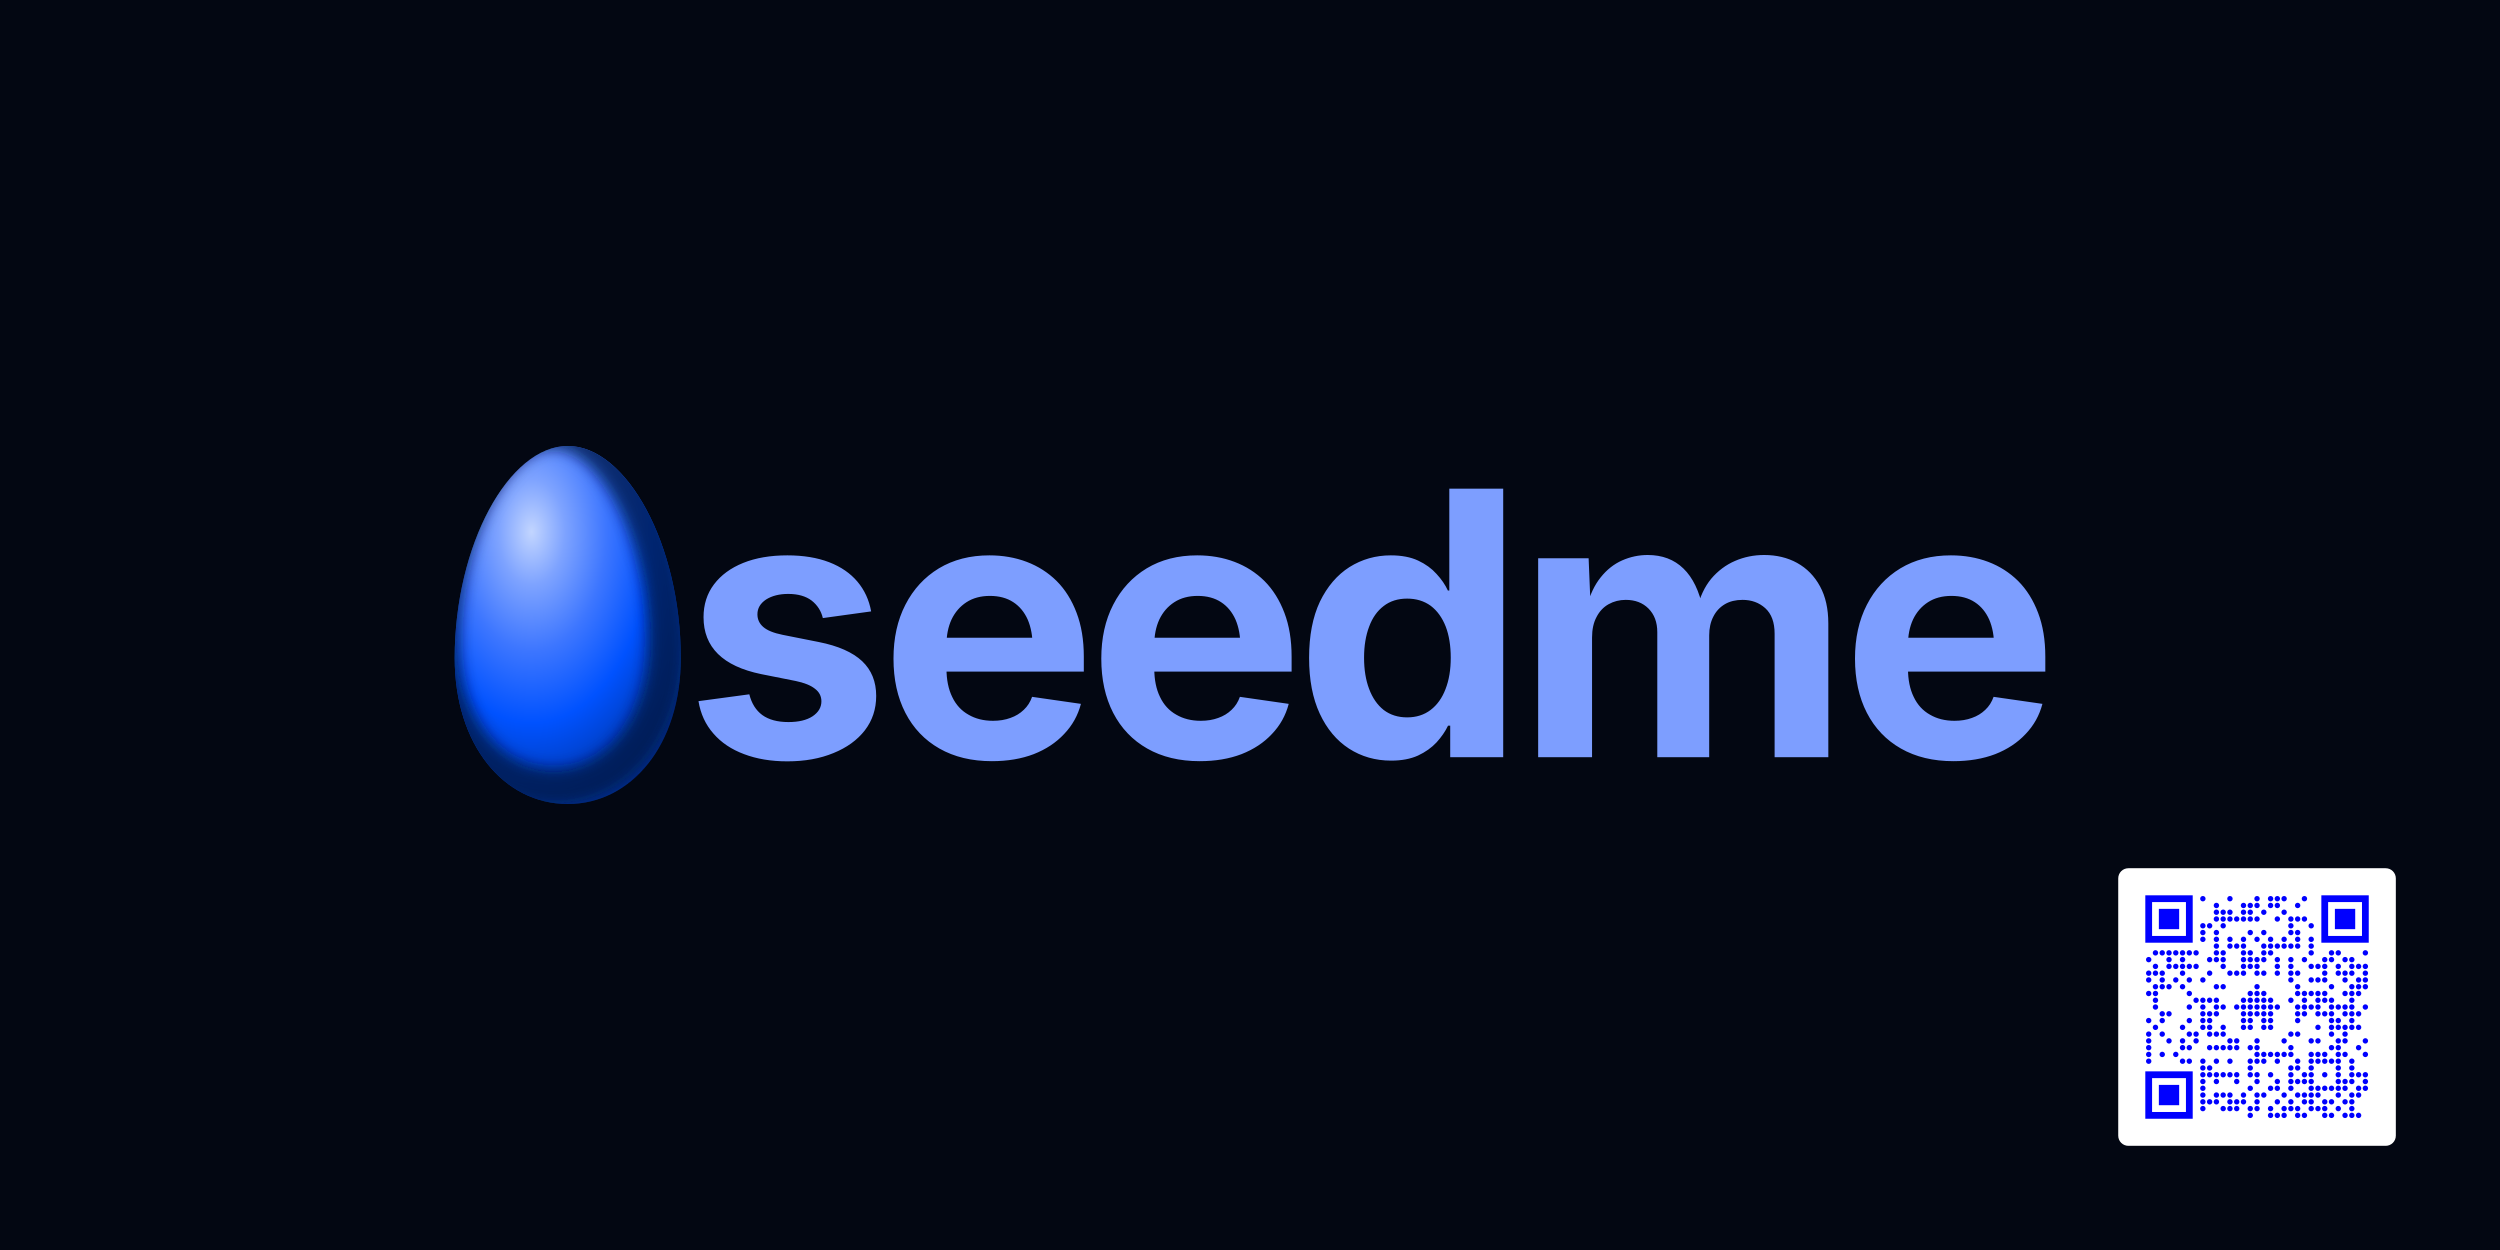
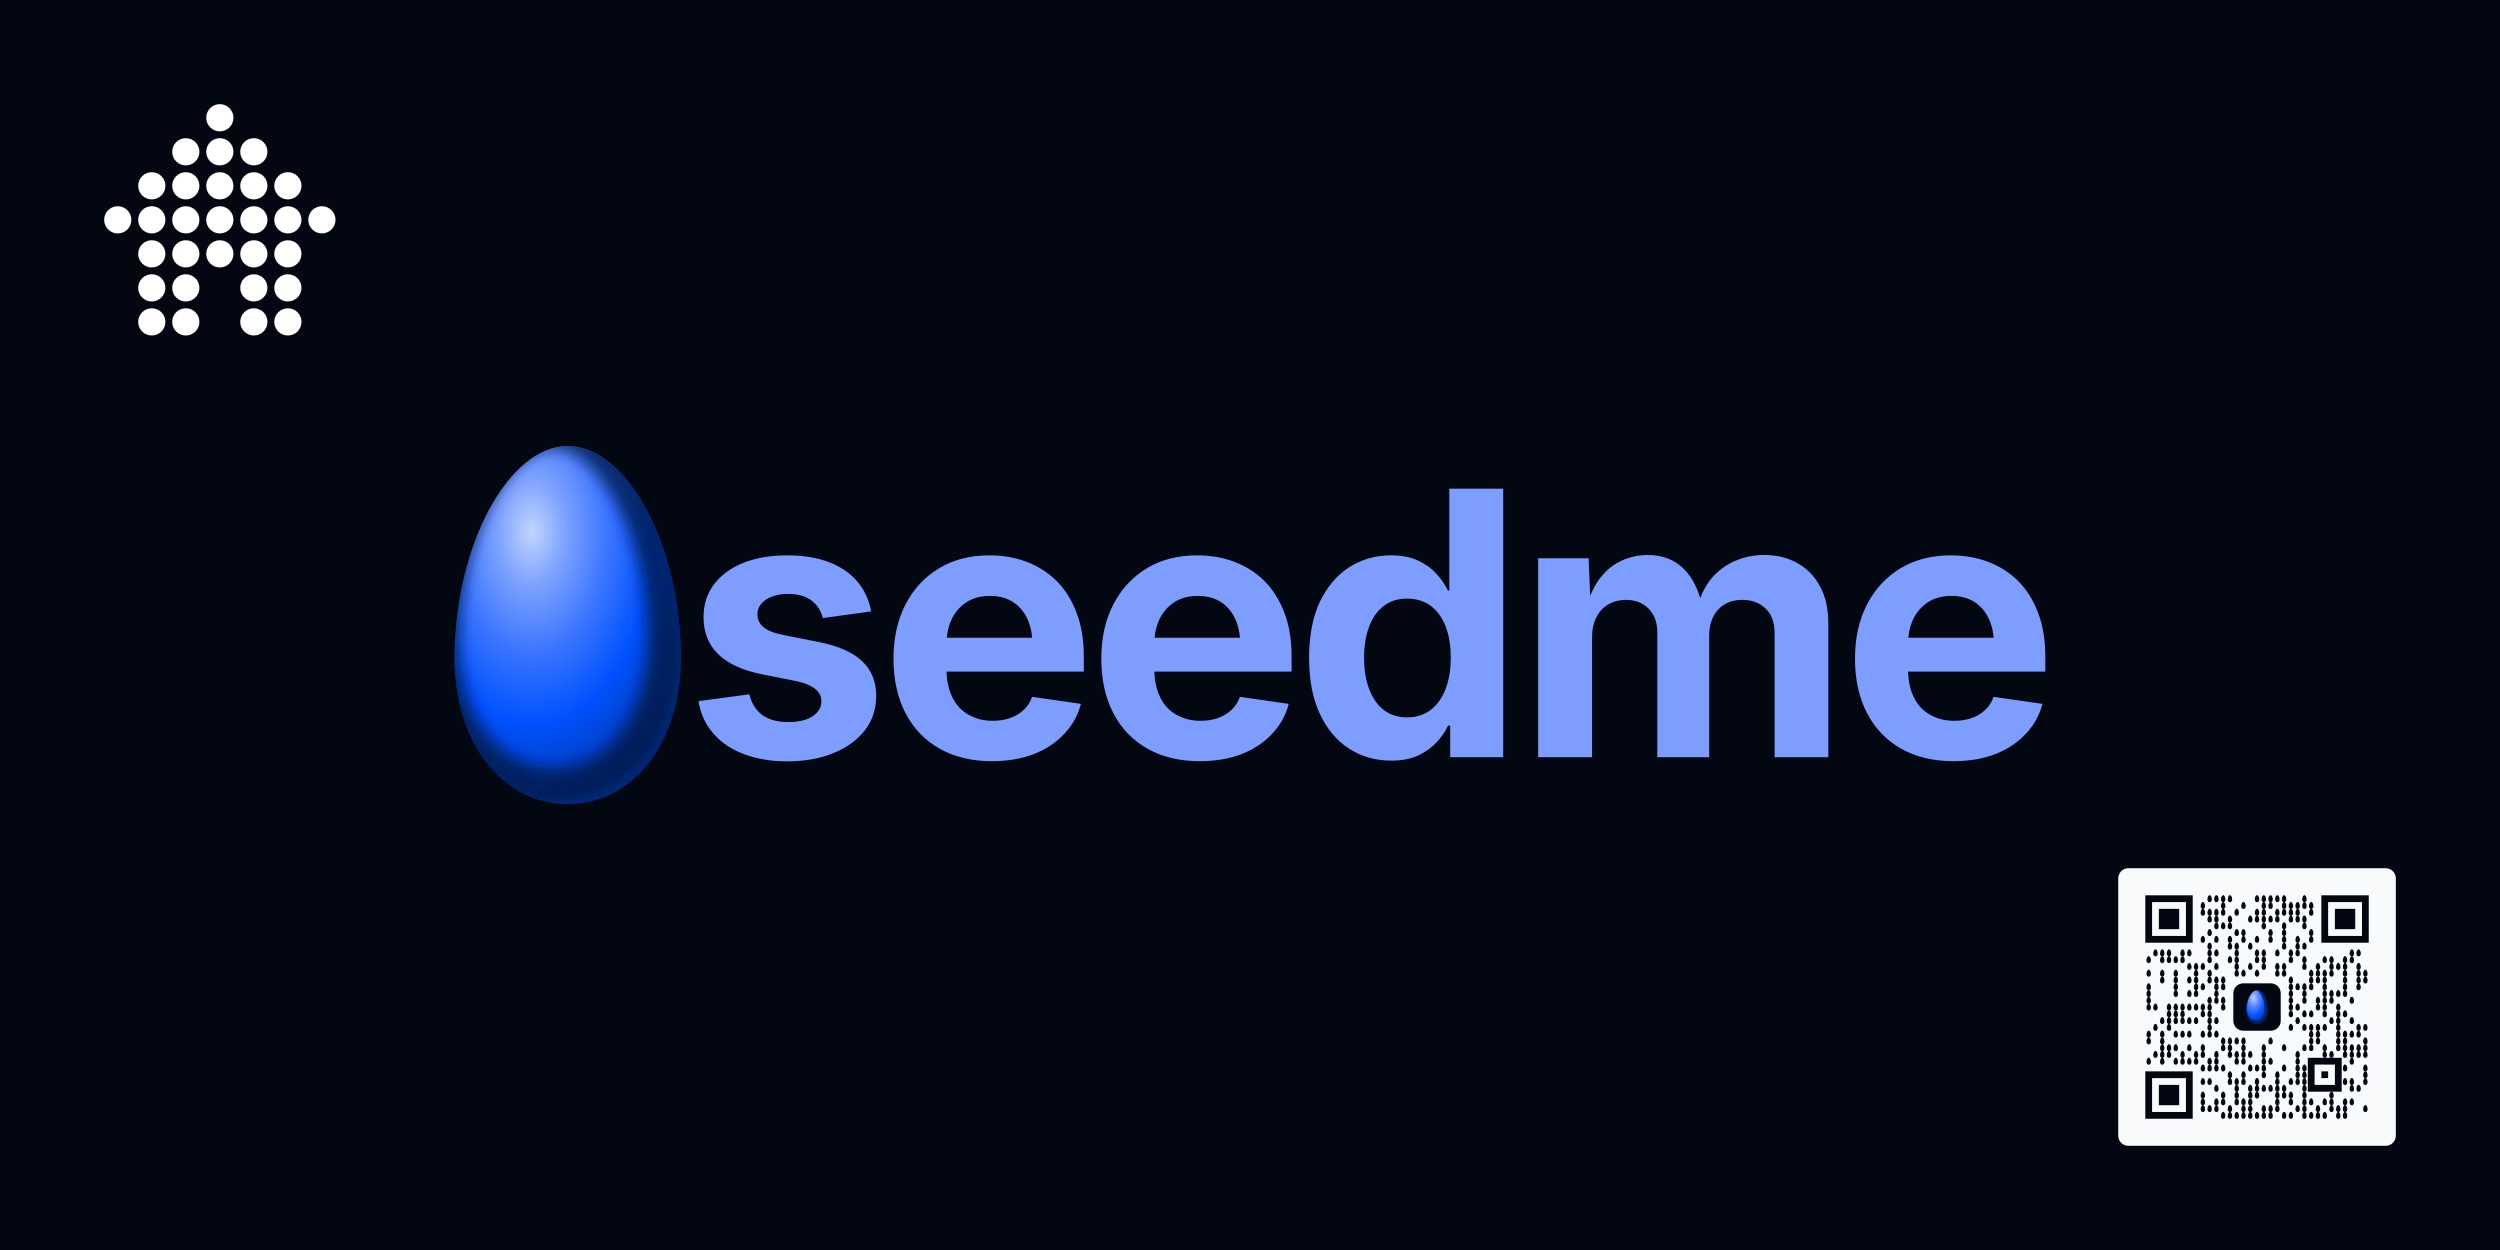
- <svg xmlns="http://www.w3.org/2000/svg" viewBox="0 0 96 48" width="96in" height="48in">
+ <svg xmlns="http://www.w3.org/2000/svg" xmlns:xlink="http://www.w3.org/1999/xlink" viewBox="0 0 96 48" width="96in" height="48in">
  <rect x="0" y="0" width="96" height="48" fill="#030712" />
  <svg x="14.358" y="16.556" width="14.887" height="14.887" viewBox="0 0 100 100">
    <defs>
      <radialGradient id="seed-shell" cx="0.34" cy="0.24" r="0.92">
        <stop offset="0" stop-color="#c2d5ff" />
        <stop offset="0.16" stop-color="#7ea3ff" />
        <stop offset="0.36" stop-color="#3d76ff" />
        <stop offset="0.58" stop-color="#0052ff" />
        <stop offset="0.82" stop-color="#0037ad" />
        <stop offset="1" stop-color="#001e6b" />
      </radialGradient>
      <filter id="seed-blur" x="-40%" y="-40%" width="180%" height="180%">
        <feGaussianBlur stdDeviation="3" />
      </filter>
      <clipPath id="seed-clip">
        <path d="M50 3 C75 3 98 45 98 93 C98 130 77 155 50 155 C23 155 2 130 2 93 C2 45 25 3 50 3 Z" transform="translate(50 50) scale(0.6076) translate(-50 -79)" />
      </clipPath>
    </defs>
    <path d="M50 3 C75 3 98 45 98 93 C98 130 77 155 50 155 C23 155 2 130 2 93 C2 45 25 3 50 3 Z" fill="url(#seed-shell)" transform="translate(50 50) scale(0.6076) translate(-50 -79)" />
    <g clip-path="url(#seed-clip)">
      <path d="M50 3 C75 3 98 45 98 93 C98 130 77 155 50 155 C23 155 2 130 2 93 C2 45 25 3 50 3 Z" transform="translate(50 50) scale(0.6076) translate(-50 -79) translate(-6 -7)" fill="none" stroke="#00123f" stroke-width="16" opacity="0.75" filter="url(#seed-blur)" />
    </g>
  </svg>
  <svg x="26.822" y="18.765" width="51.718" height="10.471" viewBox="0 0 7473 1513">
    <path d="m493 1513q-135 0-240-40q-105-39-170-114q-66-75-83-180l282-38q19 76 72 115q54 39 145 39q85 0 134-32q49-33 49-83q0-43-36-70q-35-28-107-43l-191-38q-160-33-240-112q-80-79-80-204q0-105 58-182q58-77 162-119q104-42 245-42q133 0 232 38q98 38 157 108q59 70 76 165l-268 37q-14-59-62-97q-49-37-130-37q-74 0-123 31q-48 32-48 82q0 42 32 70q33 29 108 44l201 40q161 32 240 106q78 74 78 193q0 109-63 191q-63 81-174 126q-111 46-256 46zm1135-1q-168 0-291-70q-123-70-189-198q-66-128-66-301q0-171 66-299q66-129 186-202q120-72 280-72q112 0 207 36q95 36 166 106q71 71 111 177q40 105 40 243v83h-937v-188h791l-138 49q0-86-27-149q-28-63-80-97q-53-35-130-35q-76 0-130 35q-54 35-83 96q-28 61-28 140v132q0 93 32 158q31 65 90 98q58 34 136 34q54 0 97-16q43-15 74-45q31-29 46-72l271 39q-25 96-93 167q-67 72-169 112q-102 39-232 39zm1153 0q-168 0-291-70q-123-70-189-198q-66-128-66-301q0-171 66-299q66-129 186-202q120-72 280-72q112 0 207 36q95 36 166 106q71 71 111 177q40 105 40 243v83h-937v-188h791l-138 49q0-86-27-149q-28-63-80-97q-53-35-130-35q-76 0-130 35q-54 35-83 96q-28 61-28 140v132q0 93 32 158q31 65 90 98q58 34 136 34q54 0 97-16q43-15 74-45q31-29 46-72l271 39q-25 96-93 167q-67 72-169 112q-102 39-232 39zm1062-3q-130 0-234-67q-103-67-162-194q-59-127-59-309q0-185 60-312q61-126 164-192q104-65 229-65q90 0 152 29q62 29 102 74q41 44 63 92h8v-565h299v1490h-294v-175h-12q-23 48-64 93q-41 44-103 73q-62 28-149 28zm89-240q76 0 130-41q55-42 83-116q29-74 29-174q0-100-28-173q-29-74-83-115q-55-40-131-40q-77 0-130 41q-54 41-81 115q-28 74-28 172q0 99 28 173q28 75 81 117q54 41 130 41zm727 221v-1104h280l11 269h-21q26-100 77-163q51-64 119-94q68-30 142-30q121 0 198 75q78 75 109 226h-34q24-102 79-169q56-66 132-99q76-33 162-33q103 0 183 44q81 45 127 130q46 84 46 206v742h-298v-685q0-95-52-142q-51-46-126-46q-57 0-98 24q-42 25-64 69q-23 44-23 104v676h-288v-694q0-82-49-131q-48-48-126-48q-52 0-95 24q-43 24-67 71q-25 46-25 114v664zm2304 22q-168 0-291-70q-123-70-189-198q-66-128-66-301q0-171 66-299q66-129 186-202q120-72 280-72q112 0 207 36q95 36 166 106q71 71 111 177q40 105 40 243v83h-937v-188h791l-138 49q0-86-27-149q-28-63-80-97q-53-35-130-35q-76 0-130 35q-54 35-83 96q-28 61-28 140v132q0 93 32 158q31 65 90 98q58 34 136 34q54 0 97-16q43-15 74-45q31-29 46-72l271 39q-25 96-93 167q-67 72-169 112q-102 39-232 39z" fill="#7d9eff" />
  </svg>
+   <svg x="3.869" y="3.869" width="9.145" height="9.145" viewBox="0 0 70 70">
+     <g fill="#FFFFFF">
+       <circle cx="35" cy="5" r="4" />
+       <circle cx="25" cy="15" r="4" />
+       <circle cx="35" cy="15" r="4" />
+       <circle cx="45" cy="15" r="4" />
+       <circle cx="15" cy="25" r="4" />
+       <circle cx="25" cy="25" r="4" />
+       <circle cx="35" cy="25" r="4" />
+       <circle cx="45" cy="25" r="4" />
+       <circle cx="55" cy="25" r="4" />
+       <circle cx="5" cy="35" r="4" />
+       <circle cx="15" cy="35" r="4" />
+       <circle cx="25" cy="35" r="4" />
+       <circle cx="35" cy="35" r="4" />
+       <circle cx="45" cy="35" r="4" />
+       <circle cx="55" cy="35" r="4" />
+       <circle cx="65" cy="35" r="4" />
+       <circle cx="15" cy="45" r="4" />
+       <circle cx="25" cy="45" r="4" />
+       <circle cx="35" cy="45" r="4" />
+       <circle cx="45" cy="45" r="4" />
+       <circle cx="55" cy="45" r="4" />
+       <circle cx="15" cy="55" r="4" />
+       <circle cx="25" cy="55" r="4" />
+       <circle cx="45" cy="55" r="4" />
+       <circle cx="55" cy="55" r="4" />
+       <circle cx="15" cy="65" r="4" />
+       <circle cx="25" cy="65" r="4" />
+       <circle cx="45" cy="65" r="4" />
+       <circle cx="55" cy="65" r="4" />
+     </g>
+   </svg>
  <svg x="81.34" y="33.34" width="10.66" height="10.66" viewBox="0 0 410 410">
-     <rect width="410" height="410" rx="15" fill="#FFFFFF" />
-     <g fill="#0000FF">
+     <defs>
+       <path id="seed-module" d="M50 3 C75 3 98 45 98 93 C98 130 77 155 50 155 C23 155 2 130 2 93 C2 45 25 3 50 3 Z" transform="scale(0.0684) translate(-50 -79)" />
+     </defs>
+     <rect width="410" height="410" rx="15" fill="#f9fafb" />
+     <g fill="#030712">
      <rect x="40" y="40" width="70" height="70" />
-       <rect x="50" y="50" width="50" height="50" fill="#FFFFFF" />
+       <rect x="50" y="50" width="50" height="50" fill="#f9fafb" />
      <rect x="60" y="60" width="30" height="30" />
      <rect x="300" y="40" width="70" height="70" />
-       <rect x="310" y="50" width="50" height="50" fill="#FFFFFF" />
+       <rect x="310" y="50" width="50" height="50" fill="#f9fafb" />
      <rect x="320" y="60" width="30" height="30" />
      <rect x="40" y="300" width="70" height="70" />
-       <rect x="50" y="310" width="50" height="50" fill="#FFFFFF" />
+       <rect x="50" y="310" width="50" height="50" fill="#f9fafb" />
      <rect x="60" y="320" width="30" height="30" />
-       <circle cx="125" cy="45" r="4" />
-       <circle cx="165" cy="45" r="4" />
-       <circle cx="205" cy="45" r="4" />
-       <circle cx="225" cy="45" r="4" />
-       <circle cx="235" cy="45" r="4" />
-       <circle cx="245" cy="45" r="4" />
-       <circle cx="275" cy="45" r="4" />
-       <circle cx="145" cy="55" r="4" />
-       <circle cx="185" cy="55" r="4" />
-       <circle cx="195" cy="55" r="4" />
-       <circle cx="205" cy="55" r="4" />
-       <circle cx="225" cy="55" r="4" />
-       <circle cx="235" cy="55" r="4" />
-       <circle cx="265" cy="55" r="4" />
-       <circle cx="145" cy="65" r="4" />
-       <circle cx="155" cy="65" r="4" />
-       <circle cx="165" cy="65" r="4" />
-       <circle cx="185" cy="65" r="4" />
-       <circle cx="195" cy="65" r="4" />
-       <circle cx="215" cy="65" r="4" />
-       <circle cx="245" cy="65" r="4" />
-       <circle cx="145" cy="75" r="4" />
-       <circle cx="155" cy="75" r="4" />
-       <circle cx="165" cy="75" r="4" />
-       <circle cx="175" cy="75" r="4" />
-       <circle cx="185" cy="75" r="4" />
-       <circle cx="195" cy="75" r="4" />
-       <circle cx="205" cy="75" r="4" />
-       <circle cx="235" cy="75" r="4" />
-       <circle cx="255" cy="75" r="4" />
-       <circle cx="265" cy="75" r="4" />
-       <circle cx="275" cy="75" r="4" />
-       <circle cx="125" cy="85" r="4" />
-       <circle cx="135" cy="85" r="4" />
-       <circle cx="155" cy="85" r="4" />
-       <circle cx="255" cy="85" r="4" />
-       <circle cx="285" cy="85" r="4" />
-       <circle cx="125" cy="95" r="4" />
-       <circle cx="145" cy="95" r="4" />
-       <circle cx="195" cy="95" r="4" />
-       <circle cx="215" cy="95" r="4" />
-       <circle cx="255" cy="95" r="4" />
-       <circle cx="265" cy="95" r="4" />
-       <circle cx="125" cy="105" r="4" />
-       <circle cx="145" cy="105" r="4" />
-       <circle cx="165" cy="105" r="4" />
-       <circle cx="185" cy="105" r="4" />
-       <circle cx="205" cy="105" r="4" />
-       <circle cx="225" cy="105" r="4" />
-       <circle cx="245" cy="105" r="4" />
-       <circle cx="265" cy="105" r="4" />
-       <circle cx="285" cy="105" r="4" />
-       <circle cx="145" cy="115" r="4" />
-       <circle cx="165" cy="115" r="4" />
-       <circle cx="175" cy="115" r="4" />
-       <circle cx="185" cy="115" r="4" />
-       <circle cx="215" cy="115" r="4" />
-       <circle cx="225" cy="115" r="4" />
-       <circle cx="235" cy="115" r="4" />
-       <circle cx="245" cy="115" r="4" />
-       <circle cx="255" cy="115" r="4" />
-       <circle cx="265" cy="115" r="4" />
-       <circle cx="285" cy="115" r="4" />
-       <circle cx="55" cy="125" r="4" />
-       <circle cx="65" cy="125" r="4" />
-       <circle cx="75" cy="125" r="4" />
-       <circle cx="85" cy="125" r="4" />
-       <circle cx="95" cy="125" r="4" />
-       <circle cx="105" cy="125" r="4" />
-       <circle cx="115" cy="125" r="4" />
-       <circle cx="145" cy="125" r="4" />
-       <circle cx="155" cy="125" r="4" />
-       <circle cx="185" cy="125" r="4" />
-       <circle cx="195" cy="125" r="4" />
-       <circle cx="215" cy="125" r="4" />
-       <circle cx="225" cy="125" r="4" />
-       <circle cx="285" cy="125" r="4" />
-       <circle cx="315" cy="125" r="4" />
-       <circle cx="325" cy="125" r="4" />
-       <circle cx="365" cy="125" r="4" />
-       <circle cx="45" cy="135" r="4" />
-       <circle cx="75" cy="135" r="4" />
-       <circle cx="95" cy="135" r="4" />
-       <circle cx="135" cy="135" r="4" />
-       <circle cx="145" cy="135" r="4" />
-       <circle cx="155" cy="135" r="4" />
-       <circle cx="185" cy="135" r="4" />
-       <circle cx="195" cy="135" r="4" />
-       <circle cx="205" cy="135" r="4" />
-       <circle cx="215" cy="135" r="4" />
-       <circle cx="235" cy="135" r="4" />
-       <circle cx="255" cy="135" r="4" />
-       <circle cx="275" cy="135" r="4" />
-       <circle cx="305" cy="135" r="4" />
-       <circle cx="315" cy="135" r="4" />
-       <circle cx="335" cy="135" r="4" />
-       <circle cx="345" cy="135" r="4" />
-       <circle cx="55" cy="145" r="4" />
-       <circle cx="75" cy="145" r="4" />
-       <circle cx="85" cy="145" r="4" />
-       <circle cx="95" cy="145" r="4" />
-       <circle cx="105" cy="145" r="4" />
-       <circle cx="115" cy="145" r="4" />
-       <circle cx="155" cy="145" r="4" />
-       <circle cx="185" cy="145" r="4" />
-       <circle cx="195" cy="145" r="4" />
-       <circle cx="205" cy="145" r="4" />
-       <circle cx="235" cy="145" r="4" />
-       <circle cx="255" cy="145" r="4" />
-       <circle cx="285" cy="145" r="4" />
-       <circle cx="295" cy="145" r="4" />
-       <circle cx="305" cy="145" r="4" />
-       <circle cx="325" cy="145" r="4" />
-       <circle cx="345" cy="145" r="4" />
-       <circle cx="355" cy="145" r="4" />
-       <circle cx="365" cy="145" r="4" />
-       <circle cx="45" cy="155" r="4" />
-       <circle cx="55" cy="155" r="4" />
-       <circle cx="65" cy="155" r="4" />
-       <circle cx="95" cy="155" r="4" />
-       <circle cx="135" cy="155" r="4" />
-       <circle cx="165" cy="155" r="4" />
-       <circle cx="175" cy="155" r="4" />
-       <circle cx="185" cy="155" r="4" />
-       <circle cx="205" cy="155" r="4" />
-       <circle cx="215" cy="155" r="4" />
-       <circle cx="235" cy="155" r="4" />
-       <circle cx="255" cy="155" r="4" />
-       <circle cx="265" cy="155" r="4" />
-       <circle cx="305" cy="155" r="4" />
-       <circle cx="325" cy="155" r="4" />
-       <circle cx="335" cy="155" r="4" />
-       <circle cx="345" cy="155" r="4" />
-       <circle cx="365" cy="155" r="4" />
-       <circle cx="45" cy="165" r="4" />
-       <circle cx="65" cy="165" r="4" />
-       <circle cx="85" cy="165" r="4" />
-       <circle cx="105" cy="165" r="4" />
-       <circle cx="125" cy="165" r="4" />
-       <circle cx="255" cy="165" r="4" />
-       <circle cx="285" cy="165" r="4" />
-       <circle cx="295" cy="165" r="4" />
-       <circle cx="305" cy="165" r="4" />
-       <circle cx="335" cy="165" r="4" />
-       <circle cx="355" cy="165" r="4" />
-       <circle cx="365" cy="165" r="4" />
-       <circle cx="55" cy="175" r="4" />
-       <circle cx="65" cy="175" r="4" />
-       <circle cx="75" cy="175" r="4" />
-       <circle cx="95" cy="175" r="4" />
-       <circle cx="145" cy="175" r="4" />
-       <circle cx="155" cy="175" r="4" />
-       <circle cx="205" cy="175" r="4" />
-       <circle cx="265" cy="175" r="4" />
-       <circle cx="315" cy="175" r="4" />
-       <circle cx="345" cy="175" r="4" />
-       <circle cx="355" cy="175" r="4" />
-       <circle cx="365" cy="175" r="4" />
-       <circle cx="45" cy="185" r="4" />
-       <circle cx="55" cy="185" r="4" />
-       <circle cx="105" cy="185" r="4" />
-       <circle cx="195" cy="185" r="4" />
-       <circle cx="205" cy="185" r="4" />
-       <circle cx="215" cy="185" r="4" />
-       <circle cx="265" cy="185" r="4" />
-       <circle cx="275" cy="185" r="4" />
-       <circle cx="285" cy="185" r="4" />
-       <circle cx="295" cy="185" r="4" />
-       <circle cx="305" cy="185" r="4" />
-       <circle cx="335" cy="185" r="4" />
-       <circle cx="345" cy="185" r="4" />
-       <circle cx="355" cy="185" r="4" />
-       <circle cx="55" cy="195" r="4" />
-       <circle cx="115" cy="195" r="4" />
-       <circle cx="125" cy="195" r="4" />
-       <circle cx="135" cy="195" r="4" />
-       <circle cx="145" cy="195" r="4" />
-       <circle cx="185" cy="195" r="4" />
-       <circle cx="195" cy="195" r="4" />
-       <circle cx="205" cy="195" r="4" />
-       <circle cx="215" cy="195" r="4" />
-       <circle cx="225" cy="195" r="4" />
-       <circle cx="255" cy="195" r="4" />
-       <circle cx="275" cy="195" r="4" />
-       <circle cx="295" cy="195" r="4" />
-       <circle cx="305" cy="195" r="4" />
-       <circle cx="315" cy="195" r="4" />
-       <circle cx="345" cy="195" r="4" />
-       <circle cx="55" cy="205" r="4" />
-       <circle cx="105" cy="205" r="4" />
-       <circle cx="125" cy="205" r="4" />
-       <circle cx="145" cy="205" r="4" />
-       <circle cx="155" cy="205" r="4" />
-       <circle cx="175" cy="205" r="4" />
-       <circle cx="185" cy="205" r="4" />
-       <circle cx="195" cy="205" r="4" />
-       <circle cx="205" cy="205" r="4" />
-       <circle cx="215" cy="205" r="4" />
-       <circle cx="225" cy="205" r="4" />
-       <circle cx="235" cy="205" r="4" />
-       <circle cx="265" cy="205" r="4" />
-       <circle cx="275" cy="205" r="4" />
-       <circle cx="285" cy="205" r="4" />
-       <circle cx="295" cy="205" r="4" />
-       <circle cx="315" cy="205" r="4" />
-       <circle cx="325" cy="205" r="4" />
-       <circle cx="335" cy="205" r="4" />
-       <circle cx="345" cy="205" r="4" />
-       <circle cx="365" cy="205" r="4" />
-       <circle cx="65" cy="215" r="4" />
-       <circle cx="75" cy="215" r="4" />
-       <circle cx="125" cy="215" r="4" />
-       <circle cx="135" cy="215" r="4" />
-       <circle cx="145" cy="215" r="4" />
-       <circle cx="185" cy="215" r="4" />
-       <circle cx="195" cy="215" r="4" />
-       <circle cx="205" cy="215" r="4" />
-       <circle cx="215" cy="215" r="4" />
-       <circle cx="225" cy="215" r="4" />
-       <circle cx="265" cy="215" r="4" />
-       <circle cx="275" cy="215" r="4" />
-       <circle cx="295" cy="215" r="4" />
-       <circle cx="305" cy="215" r="4" />
-       <circle cx="315" cy="215" r="4" />
-       <circle cx="335" cy="215" r="4" />
-       <circle cx="345" cy="215" r="4" />
-       <circle cx="355" cy="215" r="4" />
-       <circle cx="45" cy="225" r="4" />
-       <circle cx="65" cy="225" r="4" />
-       <circle cx="105" cy="225" r="4" />
-       <circle cx="125" cy="225" r="4" />
-       <circle cx="135" cy="225" r="4" />
-       <circle cx="185" cy="225" r="4" />
-       <circle cx="195" cy="225" r="4" />
-       <circle cx="215" cy="225" r="4" />
-       <circle cx="225" cy="225" r="4" />
-       <circle cx="265" cy="225" r="4" />
-       <circle cx="315" cy="225" r="4" />
-       <circle cx="325" cy="225" r="4" />
-       <circle cx="345" cy="225" r="4" />
-       <circle cx="55" cy="235" r="4" />
-       <circle cx="95" cy="235" r="4" />
-       <circle cx="125" cy="235" r="4" />
-       <circle cx="135" cy="235" r="4" />
-       <circle cx="155" cy="235" r="4" />
-       <circle cx="185" cy="235" r="4" />
-       <circle cx="195" cy="235" r="4" />
-       <circle cx="215" cy="235" r="4" />
-       <circle cx="225" cy="235" r="4" />
-       <circle cx="295" cy="235" r="4" />
-       <circle cx="315" cy="235" r="4" />
-       <circle cx="325" cy="235" r="4" />
-       <circle cx="335" cy="235" r="4" />
-       <circle cx="345" cy="235" r="4" />
-       <circle cx="355" cy="235" r="4" />
-       <circle cx="45" cy="245" r="4" />
-       <circle cx="65" cy="245" r="4" />
-       <circle cx="105" cy="245" r="4" />
-       <circle cx="115" cy="245" r="4" />
-       <circle cx="135" cy="245" r="4" />
-       <circle cx="145" cy="245" r="4" />
-       <circle cx="155" cy="245" r="4" />
-       <circle cx="255" cy="245" r="4" />
-       <circle cx="265" cy="245" r="4" />
-       <circle cx="315" cy="245" r="4" />
-       <circle cx="335" cy="245" r="4" />
-       <circle cx="45" cy="255" r="4" />
-       <circle cx="75" cy="255" r="4" />
-       <circle cx="95" cy="255" r="4" />
-       <circle cx="115" cy="255" r="4" />
-       <circle cx="165" cy="255" r="4" />
-       <circle cx="175" cy="255" r="4" />
-       <circle cx="205" cy="255" r="4" />
-       <circle cx="245" cy="255" r="4" />
-       <circle cx="285" cy="255" r="4" />
-       <circle cx="295" cy="255" r="4" />
-       <circle cx="325" cy="255" r="4" />
-       <circle cx="335" cy="255" r="4" />
-       <circle cx="365" cy="255" r="4" />
-       <circle cx="45" cy="265" r="4" />
-       <circle cx="95" cy="265" r="4" />
-       <circle cx="105" cy="265" r="4" />
-       <circle cx="135" cy="265" r="4" />
-       <circle cx="145" cy="265" r="4" />
-       <circle cx="155" cy="265" r="4" />
-       <circle cx="165" cy="265" r="4" />
-       <circle cx="175" cy="265" r="4" />
-       <circle cx="195" cy="265" r="4" />
-       <circle cx="205" cy="265" r="4" />
-       <circle cx="255" cy="265" r="4" />
-       <circle cx="315" cy="265" r="4" />
-       <circle cx="325" cy="265" r="4" />
-       <circle cx="355" cy="265" r="4" />
-       <circle cx="45" cy="275" r="4" />
-       <circle cx="65" cy="275" r="4" />
-       <circle cx="85" cy="275" r="4" />
-       <circle cx="205" cy="275" r="4" />
-       <circle cx="215" cy="275" r="4" />
-       <circle cx="225" cy="275" r="4" />
-       <circle cx="235" cy="275" r="4" />
-       <circle cx="245" cy="275" r="4" />
-       <circle cx="255" cy="275" r="4" />
-       <circle cx="285" cy="275" r="4" />
-       <circle cx="295" cy="275" r="4" />
-       <circle cx="305" cy="275" r="4" />
-       <circle cx="325" cy="275" r="4" />
-       <circle cx="335" cy="275" r="4" />
-       <circle cx="365" cy="275" r="4" />
-       <circle cx="45" cy="285" r="4" />
-       <circle cx="95" cy="285" r="4" />
-       <circle cx="105" cy="285" r="4" />
-       <circle cx="125" cy="285" r="4" />
-       <circle cx="145" cy="285" r="4" />
-       <circle cx="165" cy="285" r="4" />
-       <circle cx="195" cy="285" r="4" />
-       <circle cx="205" cy="285" r="4" />
-       <circle cx="215" cy="285" r="4" />
-       <circle cx="235" cy="285" r="4" />
-       <circle cx="265" cy="285" r="4" />
-       <circle cx="285" cy="285" r="4" />
-       <circle cx="295" cy="285" r="4" />
-       <circle cx="305" cy="285" r="4" />
-       <circle cx="315" cy="285" r="4" />
-       <circle cx="325" cy="285" r="4" />
-       <circle cx="345" cy="285" r="4" />
-       <circle cx="125" cy="295" r="4" />
-       <circle cx="135" cy="295" r="4" />
-       <circle cx="195" cy="295" r="4" />
-       <circle cx="255" cy="295" r="4" />
-       <circle cx="265" cy="295" r="4" />
-       <circle cx="285" cy="295" r="4" />
-       <circle cx="325" cy="295" r="4" />
-       <circle cx="345" cy="295" r="4" />
-       <circle cx="125" cy="305" r="4" />
-       <circle cx="135" cy="305" r="4" />
-       <circle cx="145" cy="305" r="4" />
-       <circle cx="155" cy="305" r="4" />
-       <circle cx="165" cy="305" r="4" />
-       <circle cx="175" cy="305" r="4" />
-       <circle cx="195" cy="305" r="4" />
-       <circle cx="205" cy="305" r="4" />
-       <circle cx="225" cy="305" r="4" />
-       <circle cx="255" cy="305" r="4" />
-       <circle cx="275" cy="305" r="4" />
-       <circle cx="285" cy="305" r="4" />
-       <circle cx="305" cy="305" r="4" />
-       <circle cx="325" cy="305" r="4" />
-       <circle cx="345" cy="305" r="4" />
-       <circle cx="355" cy="305" r="4" />
-       <circle cx="365" cy="305" r="4" />
-       <circle cx="125" cy="315" r="4" />
-       <circle cx="145" cy="315" r="4" />
-       <circle cx="175" cy="315" r="4" />
-       <circle cx="205" cy="315" r="4" />
-       <circle cx="235" cy="315" r="4" />
-       <circle cx="255" cy="315" r="4" />
-       <circle cx="265" cy="315" r="4" />
-       <circle cx="275" cy="315" r="4" />
-       <circle cx="285" cy="315" r="4" />
-       <circle cx="325" cy="315" r="4" />
-       <circle cx="335" cy="315" r="4" />
-       <circle cx="345" cy="315" r="4" />
-       <circle cx="365" cy="315" r="4" />
-       <circle cx="125" cy="325" r="4" />
-       <circle cx="195" cy="325" r="4" />
-       <circle cx="225" cy="325" r="4" />
-       <circle cx="235" cy="325" r="4" />
-       <circle cx="255" cy="325" r="4" />
-       <circle cx="285" cy="325" r="4" />
-       <circle cx="295" cy="325" r="4" />
-       <circle cx="305" cy="325" r="4" />
-       <circle cx="315" cy="325" r="4" />
-       <circle cx="325" cy="325" r="4" />
-       <circle cx="335" cy="325" r="4" />
-       <circle cx="355" cy="325" r="4" />
-       <circle cx="365" cy="325" r="4" />
-       <circle cx="125" cy="335" r="4" />
-       <circle cx="145" cy="335" r="4" />
-       <circle cx="155" cy="335" r="4" />
-       <circle cx="165" cy="335" r="4" />
-       <circle cx="185" cy="335" r="4" />
-       <circle cx="205" cy="335" r="4" />
-       <circle cx="215" cy="335" r="4" />
-       <circle cx="245" cy="335" r="4" />
-       <circle cx="265" cy="335" r="4" />
-       <circle cx="275" cy="335" r="4" />
-       <circle cx="285" cy="335" r="4" />
-       <circle cx="295" cy="335" r="4" />
-       <circle cx="325" cy="335" r="4" />
-       <circle cx="345" cy="335" r="4" />
-       <circle cx="355" cy="335" r="4" />
-       <circle cx="125" cy="345" r="4" />
-       <circle cx="135" cy="345" r="4" />
-       <circle cx="145" cy="345" r="4" />
-       <circle cx="165" cy="345" r="4" />
-       <circle cx="175" cy="345" r="4" />
-       <circle cx="185" cy="345" r="4" />
-       <circle cx="205" cy="345" r="4" />
-       <circle cx="235" cy="345" r="4" />
-       <circle cx="255" cy="345" r="4" />
-       <circle cx="275" cy="345" r="4" />
-       <circle cx="285" cy="345" r="4" />
-       <circle cx="305" cy="345" r="4" />
-       <circle cx="315" cy="345" r="4" />
-       <circle cx="335" cy="345" r="4" />
-       <circle cx="345" cy="345" r="4" />
-       <circle cx="125" cy="355" r="4" />
-       <circle cx="155" cy="355" r="4" />
-       <circle cx="165" cy="355" r="4" />
-       <circle cx="175" cy="355" r="4" />
-       <circle cx="195" cy="355" r="4" />
-       <circle cx="205" cy="355" r="4" />
-       <circle cx="225" cy="355" r="4" />
-       <circle cx="245" cy="355" r="4" />
-       <circle cx="255" cy="355" r="4" />
-       <circle cx="265" cy="355" r="4" />
-       <circle cx="285" cy="355" r="4" />
-       <circle cx="295" cy="355" r="4" />
-       <circle cx="305" cy="355" r="4" />
-       <circle cx="325" cy="355" r="4" />
-       <circle cx="345" cy="355" r="4" />
-       <circle cx="195" cy="365" r="4" />
-       <circle cx="225" cy="365" r="4" />
-       <circle cx="235" cy="365" r="4" />
-       <circle cx="245" cy="365" r="4" />
-       <circle cx="265" cy="365" r="4" />
-       <circle cx="275" cy="365" r="4" />
-       <circle cx="305" cy="365" r="4" />
-       <circle cx="315" cy="365" r="4" />
-       <circle cx="335" cy="365" r="4" />
-       <circle cx="345" cy="365" r="4" />
-       <circle cx="355" cy="365" r="4" />
+       <rect x="280" y="280" width="50" height="50" />
+       <rect x="290" y="290" width="30" height="30" fill="#f9fafb" />
+       <rect x="300" y="300" width="10" height="10" />
+       <use xlink:href="#seed-module" x="135" y="45" />
+       <use xlink:href="#seed-module" x="145" y="45" />
+       <use xlink:href="#seed-module" x="155" y="45" />
+       <use xlink:href="#seed-module" x="165" y="45" />
+       <use xlink:href="#seed-module" x="205" y="45" />
+       <use xlink:href="#seed-module" x="215" y="45" />
+       <use xlink:href="#seed-module" x="225" y="45" />
+       <use xlink:href="#seed-module" x="235" y="45" />
+       <use xlink:href="#seed-module" x="245" y="45" />
+       <use xlink:href="#seed-module" x="275" y="45" />
+       <use xlink:href="#seed-module" x="125" y="55" />
+       <use xlink:href="#seed-module" x="155" y="55" />
+       <use xlink:href="#seed-module" x="185" y="55" />
+       <use xlink:href="#seed-module" x="215" y="55" />
+       <use xlink:href="#seed-module" x="225" y="55" />
+       <use xlink:href="#seed-module" x="245" y="55" />
+       <use xlink:href="#seed-module" x="255" y="55" />
+       <use xlink:href="#seed-module" x="265" y="55" />
+       <use xlink:href="#seed-module" x="275" y="55" />
+       <use xlink:href="#seed-module" x="285" y="55" />
+       <use xlink:href="#seed-module" x="125" y="65" />
+       <use xlink:href="#seed-module" x="135" y="65" />
+       <use xlink:href="#seed-module" x="145" y="65" />
+       <use xlink:href="#seed-module" x="155" y="65" />
+       <use xlink:href="#seed-module" x="175" y="65" />
+       <use xlink:href="#seed-module" x="205" y="65" />
+       <use xlink:href="#seed-module" x="215" y="65" />
+       <use xlink:href="#seed-module" x="235" y="65" />
+       <use xlink:href="#seed-module" x="245" y="65" />
+       <use xlink:href="#seed-module" x="255" y="65" />
+       <use xlink:href="#seed-module" x="265" y="65" />
+       <use xlink:href="#seed-module" x="285" y="65" />
+       <use xlink:href="#seed-module" x="135" y="75" />
+       <use xlink:href="#seed-module" x="145" y="75" />
+       <use xlink:href="#seed-module" x="165" y="75" />
+       <use xlink:href="#seed-module" x="195" y="75" />
+       <use xlink:href="#seed-module" x="205" y="75" />
+       <use xlink:href="#seed-module" x="215" y="75" />
+       <use xlink:href="#seed-module" x="225" y="75" />
+       <use xlink:href="#seed-module" x="235" y="75" />
+       <use xlink:href="#seed-module" x="255" y="75" />
+       <use xlink:href="#seed-module" x="265" y="75" />
+       <use xlink:href="#seed-module" x="275" y="75" />
+       <use xlink:href="#seed-module" x="145" y="85" />
+       <use xlink:href="#seed-module" x="155" y="85" />
+       <use xlink:href="#seed-module" x="165" y="85" />
+       <use xlink:href="#seed-module" x="215" y="85" />
+       <use xlink:href="#seed-module" x="245" y="85" />
+       <use xlink:href="#seed-module" x="275" y="85" />
+       <use xlink:href="#seed-module" x="135" y="95" />
+       <use xlink:href="#seed-module" x="175" y="95" />
+       <use xlink:href="#seed-module" x="185" y="95" />
+       <use xlink:href="#seed-module" x="225" y="95" />
+       <use xlink:href="#seed-module" x="245" y="95" />
+       <use xlink:href="#seed-module" x="285" y="95" />
+       <use xlink:href="#seed-module" x="125" y="105" />
+       <use xlink:href="#seed-module" x="145" y="105" />
+       <use xlink:href="#seed-module" x="165" y="105" />
+       <use xlink:href="#seed-module" x="185" y="105" />
+       <use xlink:href="#seed-module" x="205" y="105" />
+       <use xlink:href="#seed-module" x="225" y="105" />
+       <use xlink:href="#seed-module" x="245" y="105" />
+       <use xlink:href="#seed-module" x="265" y="105" />
+       <use xlink:href="#seed-module" x="285" y="105" />
+       <use xlink:href="#seed-module" x="135" y="115" />
+       <use xlink:href="#seed-module" x="165" y="115" />
+       <use xlink:href="#seed-module" x="175" y="115" />
+       <use xlink:href="#seed-module" x="195" y="115" />
+       <use xlink:href="#seed-module" x="245" y="115" />
+       <use xlink:href="#seed-module" x="265" y="115" />
+       <use xlink:href="#seed-module" x="275" y="115" />
+       <use xlink:href="#seed-module" x="55" y="125" />
+       <use xlink:href="#seed-module" x="65" y="125" />
+       <use xlink:href="#seed-module" x="75" y="125" />
+       <use xlink:href="#seed-module" x="95" y="125" />
+       <use xlink:href="#seed-module" x="105" y="125" />
+       <use xlink:href="#seed-module" x="135" y="125" />
+       <use xlink:href="#seed-module" x="145" y="125" />
+       <use xlink:href="#seed-module" x="175" y="125" />
+       <use xlink:href="#seed-module" x="205" y="125" />
+       <use xlink:href="#seed-module" x="215" y="125" />
+       <use xlink:href="#seed-module" x="235" y="125" />
+       <use xlink:href="#seed-module" x="255" y="125" />
+       <use xlink:href="#seed-module" x="265" y="125" />
+       <use xlink:href="#seed-module" x="345" y="125" />
+       <use xlink:href="#seed-module" x="355" y="125" />
+       <use xlink:href="#seed-module" x="45" y="135" />
+       <use xlink:href="#seed-module" x="65" y="135" />
+       <use xlink:href="#seed-module" x="75" y="135" />
+       <use xlink:href="#seed-module" x="85" y="135" />
+       <use xlink:href="#seed-module" x="95" y="135" />
+       <use xlink:href="#seed-module" x="135" y="135" />
+       <use xlink:href="#seed-module" x="165" y="135" />
+       <use xlink:href="#seed-module" x="175" y="135" />
+       <use xlink:href="#seed-module" x="205" y="135" />
+       <use xlink:href="#seed-module" x="215" y="135" />
+       <use xlink:href="#seed-module" x="255" y="135" />
+       <use xlink:href="#seed-module" x="275" y="135" />
+       <use xlink:href="#seed-module" x="305" y="135" />
+       <use xlink:href="#seed-module" x="315" y="135" />
+       <use xlink:href="#seed-module" x="335" y="135" />
+       <use xlink:href="#seed-module" x="345" y="135" />
+       <use xlink:href="#seed-module" x="105" y="145" />
+       <use xlink:href="#seed-module" x="115" y="145" />
+       <use xlink:href="#seed-module" x="125" y="145" />
+       <use xlink:href="#seed-module" x="145" y="145" />
+       <use xlink:href="#seed-module" x="175" y="145" />
+       <use xlink:href="#seed-module" x="195" y="145" />
+       <use xlink:href="#seed-module" x="215" y="145" />
+       <use xlink:href="#seed-module" x="235" y="145" />
+       <use xlink:href="#seed-module" x="245" y="145" />
+       <use xlink:href="#seed-module" x="275" y="145" />
+       <use xlink:href="#seed-module" x="295" y="145" />
+       <use xlink:href="#seed-module" x="315" y="145" />
+       <use xlink:href="#seed-module" x="325" y="145" />
+       <use xlink:href="#seed-module" x="335" y="145" />
+       <use xlink:href="#seed-module" x="355" y="145" />
+       <use xlink:href="#seed-module" x="45" y="155" />
+       <use xlink:href="#seed-module" x="65" y="155" />
+       <use xlink:href="#seed-module" x="85" y="155" />
+       <use xlink:href="#seed-module" x="115" y="155" />
+       <use xlink:href="#seed-module" x="135" y="155" />
+       <use xlink:href="#seed-module" x="175" y="155" />
+       <use xlink:href="#seed-module" x="185" y="155" />
+       <use xlink:href="#seed-module" x="205" y="155" />
+       <use xlink:href="#seed-module" x="235" y="155" />
+       <use xlink:href="#seed-module" x="245" y="155" />
+       <use xlink:href="#seed-module" x="285" y="155" />
+       <use xlink:href="#seed-module" x="295" y="155" />
+       <use xlink:href="#seed-module" x="305" y="155" />
+       <use xlink:href="#seed-module" x="315" y="155" />
+       <use xlink:href="#seed-module" x="335" y="155" />
+       <use xlink:href="#seed-module" x="355" y="155" />
+       <use xlink:href="#seed-module" x="365" y="155" />
+       <use xlink:href="#seed-module" x="65" y="165" />
+       <use xlink:href="#seed-module" x="85" y="165" />
+       <use xlink:href="#seed-module" x="105" y="165" />
+       <use xlink:href="#seed-module" x="115" y="165" />
+       <use xlink:href="#seed-module" x="135" y="165" />
+       <use xlink:href="#seed-module" x="145" y="165" />
+       <use xlink:href="#seed-module" x="155" y="165" />
+       <use xlink:href="#seed-module" x="255" y="165" />
+       <use xlink:href="#seed-module" x="285" y="165" />
+       <use xlink:href="#seed-module" x="295" y="165" />
+       <use xlink:href="#seed-module" x="305" y="165" />
+       <use xlink:href="#seed-module" x="335" y="165" />
+       <use xlink:href="#seed-module" x="355" y="165" />
+       <use xlink:href="#seed-module" x="365" y="165" />
+       <use xlink:href="#seed-module" x="45" y="175" />
+       <use xlink:href="#seed-module" x="85" y="175" />
+       <use xlink:href="#seed-module" x="115" y="175" />
+       <use xlink:href="#seed-module" x="125" y="175" />
+       <use xlink:href="#seed-module" x="145" y="175" />
+       <use xlink:href="#seed-module" x="155" y="175" />
+       <use xlink:href="#seed-module" x="255" y="175" />
+       <use xlink:href="#seed-module" x="265" y="175" />
+       <use xlink:href="#seed-module" x="275" y="175" />
+       <use xlink:href="#seed-module" x="285" y="175" />
+       <use xlink:href="#seed-module" x="305" y="175" />
+       <use xlink:href="#seed-module" x="335" y="175" />
+       <use xlink:href="#seed-module" x="355" y="175" />
+       <use xlink:href="#seed-module" x="45" y="185" />
+       <use xlink:href="#seed-module" x="85" y="185" />
+       <use xlink:href="#seed-module" x="105" y="185" />
+       <use xlink:href="#seed-module" x="115" y="185" />
+       <use xlink:href="#seed-module" x="145" y="185" />
+       <use xlink:href="#seed-module" x="255" y="185" />
+       <use xlink:href="#seed-module" x="275" y="185" />
+       <use xlink:href="#seed-module" x="305" y="185" />
+       <use xlink:href="#seed-module" x="315" y="185" />
+       <use xlink:href="#seed-module" x="325" y="185" />
+       <use xlink:href="#seed-module" x="335" y="185" />
+       <use xlink:href="#seed-module" x="45" y="195" />
+       <use xlink:href="#seed-module" x="135" y="195" />
+       <use xlink:href="#seed-module" x="145" y="195" />
+       <use xlink:href="#seed-module" x="155" y="195" />
+       <use xlink:href="#seed-module" x="255" y="195" />
+       <use xlink:href="#seed-module" x="275" y="195" />
+       <use xlink:href="#seed-module" x="295" y="195" />
+       <use xlink:href="#seed-module" x="305" y="195" />
+       <use xlink:href="#seed-module" x="315" y="195" />
+       <use xlink:href="#seed-module" x="345" y="195" />
+       <use xlink:href="#seed-module" x="45" y="205" />
+       <use xlink:href="#seed-module" x="55" y="205" />
+       <use xlink:href="#seed-module" x="75" y="205" />
+       <use xlink:href="#seed-module" x="85" y="205" />
+       <use xlink:href="#seed-module" x="95" y="205" />
+       <use xlink:href="#seed-module" x="105" y="205" />
+       <use xlink:href="#seed-module" x="115" y="205" />
+       <use xlink:href="#seed-module" x="125" y="205" />
+       <use xlink:href="#seed-module" x="135" y="205" />
+       <use xlink:href="#seed-module" x="155" y="205" />
+       <use xlink:href="#seed-module" x="255" y="205" />
+       <use xlink:href="#seed-module" x="265" y="205" />
+       <use xlink:href="#seed-module" x="295" y="205" />
+       <use xlink:href="#seed-module" x="305" y="205" />
+       <use xlink:href="#seed-module" x="325" y="205" />
+       <use xlink:href="#seed-module" x="75" y="215" />
+       <use xlink:href="#seed-module" x="85" y="215" />
+       <use xlink:href="#seed-module" x="95" y="215" />
+       <use xlink:href="#seed-module" x="125" y="215" />
+       <use xlink:href="#seed-module" x="135" y="215" />
+       <use xlink:href="#seed-module" x="255" y="215" />
+       <use xlink:href="#seed-module" x="275" y="215" />
+       <use xlink:href="#seed-module" x="285" y="215" />
+       <use xlink:href="#seed-module" x="305" y="215" />
+       <use xlink:href="#seed-module" x="325" y="215" />
+       <use xlink:href="#seed-module" x="335" y="215" />
+       <use xlink:href="#seed-module" x="65" y="225" />
+       <use xlink:href="#seed-module" x="75" y="225" />
+       <use xlink:href="#seed-module" x="85" y="225" />
+       <use xlink:href="#seed-module" x="95" y="225" />
+       <use xlink:href="#seed-module" x="105" y="225" />
+       <use xlink:href="#seed-module" x="115" y="225" />
+       <use xlink:href="#seed-module" x="135" y="225" />
+       <use xlink:href="#seed-module" x="145" y="225" />
+       <use xlink:href="#seed-module" x="265" y="225" />
+       <use xlink:href="#seed-module" x="315" y="225" />
+       <use xlink:href="#seed-module" x="325" y="225" />
+       <use xlink:href="#seed-module" x="345" y="225" />
+       <use xlink:href="#seed-module" x="55" y="235" />
+       <use xlink:href="#seed-module" x="75" y="235" />
+       <use xlink:href="#seed-module" x="135" y="235" />
+       <use xlink:href="#seed-module" x="255" y="235" />
+       <use xlink:href="#seed-module" x="275" y="235" />
+       <use xlink:href="#seed-module" x="285" y="235" />
+       <use xlink:href="#seed-module" x="295" y="235" />
+       <use xlink:href="#seed-module" x="305" y="235" />
+       <use xlink:href="#seed-module" x="325" y="235" />
+       <use xlink:href="#seed-module" x="355" y="235" />
+       <use xlink:href="#seed-module" x="365" y="235" />
+       <use xlink:href="#seed-module" x="45" y="245" />
+       <use xlink:href="#seed-module" x="65" y="245" />
+       <use xlink:href="#seed-module" x="85" y="245" />
+       <use xlink:href="#seed-module" x="95" y="245" />
+       <use xlink:href="#seed-module" x="105" y="245" />
+       <use xlink:href="#seed-module" x="125" y="245" />
+       <use xlink:href="#seed-module" x="135" y="245" />
+       <use xlink:href="#seed-module" x="145" y="245" />
+       <use xlink:href="#seed-module" x="285" y="245" />
+       <use xlink:href="#seed-module" x="295" y="245" />
+       <use xlink:href="#seed-module" x="325" y="245" />
+       <use xlink:href="#seed-module" x="335" y="245" />
+       <use xlink:href="#seed-module" x="345" y="245" />
+       <use xlink:href="#seed-module" x="355" y="245" />
+       <use xlink:href="#seed-module" x="45" y="255" />
+       <use xlink:href="#seed-module" x="65" y="255" />
+       <use xlink:href="#seed-module" x="155" y="255" />
+       <use xlink:href="#seed-module" x="165" y="255" />
+       <use xlink:href="#seed-module" x="175" y="255" />
+       <use xlink:href="#seed-module" x="185" y="255" />
+       <use xlink:href="#seed-module" x="225" y="255" />
+       <use xlink:href="#seed-module" x="285" y="255" />
+       <use xlink:href="#seed-module" x="295" y="255" />
+       <use xlink:href="#seed-module" x="325" y="255" />
+       <use xlink:href="#seed-module" x="335" y="255" />
+       <use xlink:href="#seed-module" x="365" y="255" />
+       <use xlink:href="#seed-module" x="65" y="265" />
+       <use xlink:href="#seed-module" x="75" y="265" />
+       <use xlink:href="#seed-module" x="85" y="265" />
+       <use xlink:href="#seed-module" x="105" y="265" />
+       <use xlink:href="#seed-module" x="125" y="265" />
+       <use xlink:href="#seed-module" x="155" y="265" />
+       <use xlink:href="#seed-module" x="165" y="265" />
+       <use xlink:href="#seed-module" x="185" y="265" />
+       <use xlink:href="#seed-module" x="215" y="265" />
+       <use xlink:href="#seed-module" x="245" y="265" />
+       <use xlink:href="#seed-module" x="275" y="265" />
+       <use xlink:href="#seed-module" x="285" y="265" />
+       <use xlink:href="#seed-module" x="305" y="265" />
+       <use xlink:href="#seed-module" x="325" y="265" />
+       <use xlink:href="#seed-module" x="335" y="265" />
+       <use xlink:href="#seed-module" x="345" y="265" />
+       <use xlink:href="#seed-module" x="355" y="265" />
+       <use xlink:href="#seed-module" x="365" y="265" />
+       <use xlink:href="#seed-module" x="55" y="275" />
+       <use xlink:href="#seed-module" x="65" y="275" />
+       <use xlink:href="#seed-module" x="75" y="275" />
+       <use xlink:href="#seed-module" x="95" y="275" />
+       <use xlink:href="#seed-module" x="115" y="275" />
+       <use xlink:href="#seed-module" x="125" y="275" />
+       <use xlink:href="#seed-module" x="145" y="275" />
+       <use xlink:href="#seed-module" x="165" y="275" />
+       <use xlink:href="#seed-module" x="175" y="275" />
+       <use xlink:href="#seed-module" x="185" y="275" />
+       <use xlink:href="#seed-module" x="195" y="275" />
+       <use xlink:href="#seed-module" x="215" y="275" />
+       <use xlink:href="#seed-module" x="265" y="275" />
+       <use xlink:href="#seed-module" x="305" y="275" />
+       <use xlink:href="#seed-module" x="315" y="275" />
+       <use xlink:href="#seed-module" x="335" y="275" />
+       <use xlink:href="#seed-module" x="345" y="275" />
+       <use xlink:href="#seed-module" x="355" y="275" />
+       <use xlink:href="#seed-module" x="365" y="275" />
+       <use xlink:href="#seed-module" x="45" y="285" />
+       <use xlink:href="#seed-module" x="65" y="285" />
+       <use xlink:href="#seed-module" x="85" y="285" />
+       <use xlink:href="#seed-module" x="95" y="285" />
+       <use xlink:href="#seed-module" x="105" y="285" />
+       <use xlink:href="#seed-module" x="115" y="285" />
+       <use xlink:href="#seed-module" x="135" y="285" />
+       <use xlink:href="#seed-module" x="145" y="285" />
+       <use xlink:href="#seed-module" x="175" y="285" />
+       <use xlink:href="#seed-module" x="185" y="285" />
+       <use xlink:href="#seed-module" x="215" y="285" />
+       <use xlink:href="#seed-module" x="225" y="285" />
+       <use xlink:href="#seed-module" x="265" y="285" />
+       <use xlink:href="#seed-module" x="345" y="285" />
+       <use xlink:href="#seed-module" x="125" y="295" />
+       <use xlink:href="#seed-module" x="135" y="295" />
+       <use xlink:href="#seed-module" x="145" y="295" />
+       <use xlink:href="#seed-module" x="155" y="295" />
+       <use xlink:href="#seed-module" x="195" y="295" />
+       <use xlink:href="#seed-module" x="205" y="295" />
+       <use xlink:href="#seed-module" x="215" y="295" />
+       <use xlink:href="#seed-module" x="245" y="295" />
+       <use xlink:href="#seed-module" x="265" y="295" />
+       <use xlink:href="#seed-module" x="275" y="295" />
+       <use xlink:href="#seed-module" x="335" y="295" />
+       <use xlink:href="#seed-module" x="365" y="295" />
+       <use xlink:href="#seed-module" x="165" y="305" />
+       <use xlink:href="#seed-module" x="185" y="305" />
+       <use xlink:href="#seed-module" x="215" y="305" />
+       <use xlink:href="#seed-module" x="235" y="305" />
+       <use xlink:href="#seed-module" x="265" y="305" />
+       <use xlink:href="#seed-module" x="275" y="305" />
+       <use xlink:href="#seed-module" x="365" y="305" />
+       <use xlink:href="#seed-module" x="125" y="315" />
+       <use xlink:href="#seed-module" x="135" y="315" />
+       <use xlink:href="#seed-module" x="165" y="315" />
+       <use xlink:href="#seed-module" x="175" y="315" />
+       <use xlink:href="#seed-module" x="185" y="315" />
+       <use xlink:href="#seed-module" x="205" y="315" />
+       <use xlink:href="#seed-module" x="235" y="315" />
+       <use xlink:href="#seed-module" x="255" y="315" />
+       <use xlink:href="#seed-module" x="265" y="315" />
+       <use xlink:href="#seed-module" x="275" y="315" />
+       <use xlink:href="#seed-module" x="335" y="315" />
+       <use xlink:href="#seed-module" x="345" y="315" />
+       <use xlink:href="#seed-module" x="365" y="315" />
+       <use xlink:href="#seed-module" x="145" y="325" />
+       <use xlink:href="#seed-module" x="175" y="325" />
+       <use xlink:href="#seed-module" x="195" y="325" />
+       <use xlink:href="#seed-module" x="205" y="325" />
+       <use xlink:href="#seed-module" x="215" y="325" />
+       <use xlink:href="#seed-module" x="225" y="325" />
+       <use xlink:href="#seed-module" x="235" y="325" />
+       <use xlink:href="#seed-module" x="245" y="325" />
+       <use xlink:href="#seed-module" x="275" y="325" />
+       <use xlink:href="#seed-module" x="345" y="325" />
+       <use xlink:href="#seed-module" x="355" y="325" />
+       <use xlink:href="#seed-module" x="125" y="335" />
+       <use xlink:href="#seed-module" x="155" y="335" />
+       <use xlink:href="#seed-module" x="175" y="335" />
+       <use xlink:href="#seed-module" x="195" y="335" />
+       <use xlink:href="#seed-module" x="205" y="335" />
+       <use xlink:href="#seed-module" x="235" y="335" />
+       <use xlink:href="#seed-module" x="245" y="335" />
+       <use xlink:href="#seed-module" x="255" y="335" />
+       <use xlink:href="#seed-module" x="275" y="335" />
+       <use xlink:href="#seed-module" x="315" y="335" />
+       <use xlink:href="#seed-module" x="125" y="345" />
+       <use xlink:href="#seed-module" x="145" y="345" />
+       <use xlink:href="#seed-module" x="155" y="345" />
+       <use xlink:href="#seed-module" x="175" y="345" />
+       <use xlink:href="#seed-module" x="185" y="345" />
+       <use xlink:href="#seed-module" x="195" y="345" />
+       <use xlink:href="#seed-module" x="235" y="345" />
+       <use xlink:href="#seed-module" x="255" y="345" />
+       <use xlink:href="#seed-module" x="275" y="345" />
+       <use xlink:href="#seed-module" x="285" y="345" />
+       <use xlink:href="#seed-module" x="305" y="345" />
+       <use xlink:href="#seed-module" x="315" y="345" />
+       <use xlink:href="#seed-module" x="335" y="345" />
+       <use xlink:href="#seed-module" x="345" y="345" />
+       <use xlink:href="#seed-module" x="125" y="355" />
+       <use xlink:href="#seed-module" x="135" y="355" />
+       <use xlink:href="#seed-module" x="145" y="355" />
+       <use xlink:href="#seed-module" x="165" y="355" />
+       <use xlink:href="#seed-module" x="185" y="355" />
+       <use xlink:href="#seed-module" x="195" y="355" />
+       <use xlink:href="#seed-module" x="215" y="355" />
+       <use xlink:href="#seed-module" x="225" y="355" />
+       <use xlink:href="#seed-module" x="235" y="355" />
+       <use xlink:href="#seed-module" x="265" y="355" />
+       <use xlink:href="#seed-module" x="275" y="355" />
+       <use xlink:href="#seed-module" x="295" y="355" />
+       <use xlink:href="#seed-module" x="315" y="355" />
+       <use xlink:href="#seed-module" x="325" y="355" />
+       <use xlink:href="#seed-module" x="335" y="355" />
+       <use xlink:href="#seed-module" x="365" y="355" />
+       <use xlink:href="#seed-module" x="155" y="365" />
+       <use xlink:href="#seed-module" x="165" y="365" />
+       <use xlink:href="#seed-module" x="175" y="365" />
+       <use xlink:href="#seed-module" x="185" y="365" />
+       <use xlink:href="#seed-module" x="195" y="365" />
+       <use xlink:href="#seed-module" x="205" y="365" />
+       <use xlink:href="#seed-module" x="215" y="365" />
+       <use xlink:href="#seed-module" x="225" y="365" />
+       <use xlink:href="#seed-module" x="245" y="365" />
+       <use xlink:href="#seed-module" x="255" y="365" />
+       <use xlink:href="#seed-module" x="275" y="365" />
+       <use xlink:href="#seed-module" x="285" y="365" />
+       <use xlink:href="#seed-module" x="295" y="365" />
+       <use xlink:href="#seed-module" x="305" y="365" />
+       <use xlink:href="#seed-module" x="325" y="365" />
+       <use xlink:href="#seed-module" x="335" y="365" />
    </g>
+     <svg x="170" y="170" width="70" height="70" viewBox="0 0 100 100">
+       <defs>
+         <radialGradient id="icon-shell" cx="0.34" cy="0.24" r="0.92">
+           <stop offset="0" stop-color="#c2d5ff" />
+           <stop offset="0.16" stop-color="#7ea3ff" />
+           <stop offset="0.36" stop-color="#3d76ff" />
+           <stop offset="0.58" stop-color="#0052ff" />
+           <stop offset="0.82" stop-color="#0037ad" />
+           <stop offset="1" stop-color="#001e6b" />
+         </radialGradient>
+         <filter id="icon-blur" x="-40%" y="-40%" width="180%" height="180%">
+           <feGaussianBlur stdDeviation="3" />
+         </filter>
+         <clipPath id="icon-clip">
+           <path d="M50 3 C75 3 98 45 98 93 C98 130 77 155 50 155 C23 155 2 130 2 93 C2 45 25 3 50 3 Z" transform="translate(50 50) scale(0.4684) translate(-50 -79)" />
+         </clipPath>
+       </defs>
+       <rect width="100" height="100" rx="21" fill="#030712" />
+       <path d="M50 3 C75 3 98 45 98 93 C98 130 77 155 50 155 C23 155 2 130 2 93 C2 45 25 3 50 3 Z" fill="url(#icon-shell)" transform="translate(50 50) scale(0.4684) translate(-50 -79)" />
+       <g clip-path="url(#icon-clip)">
+         <path d="M50 3 C75 3 98 45 98 93 C98 130 77 155 50 155 C23 155 2 130 2 93 C2 45 25 3 50 3 Z" transform="translate(50 50) scale(0.4684) translate(-50 -79) translate(-6 -7)" fill="none" stroke="#00123f" stroke-width="16" opacity="0.75" filter="url(#icon-blur)" />
+       </g>
+     </svg>
  </svg>
</svg>
